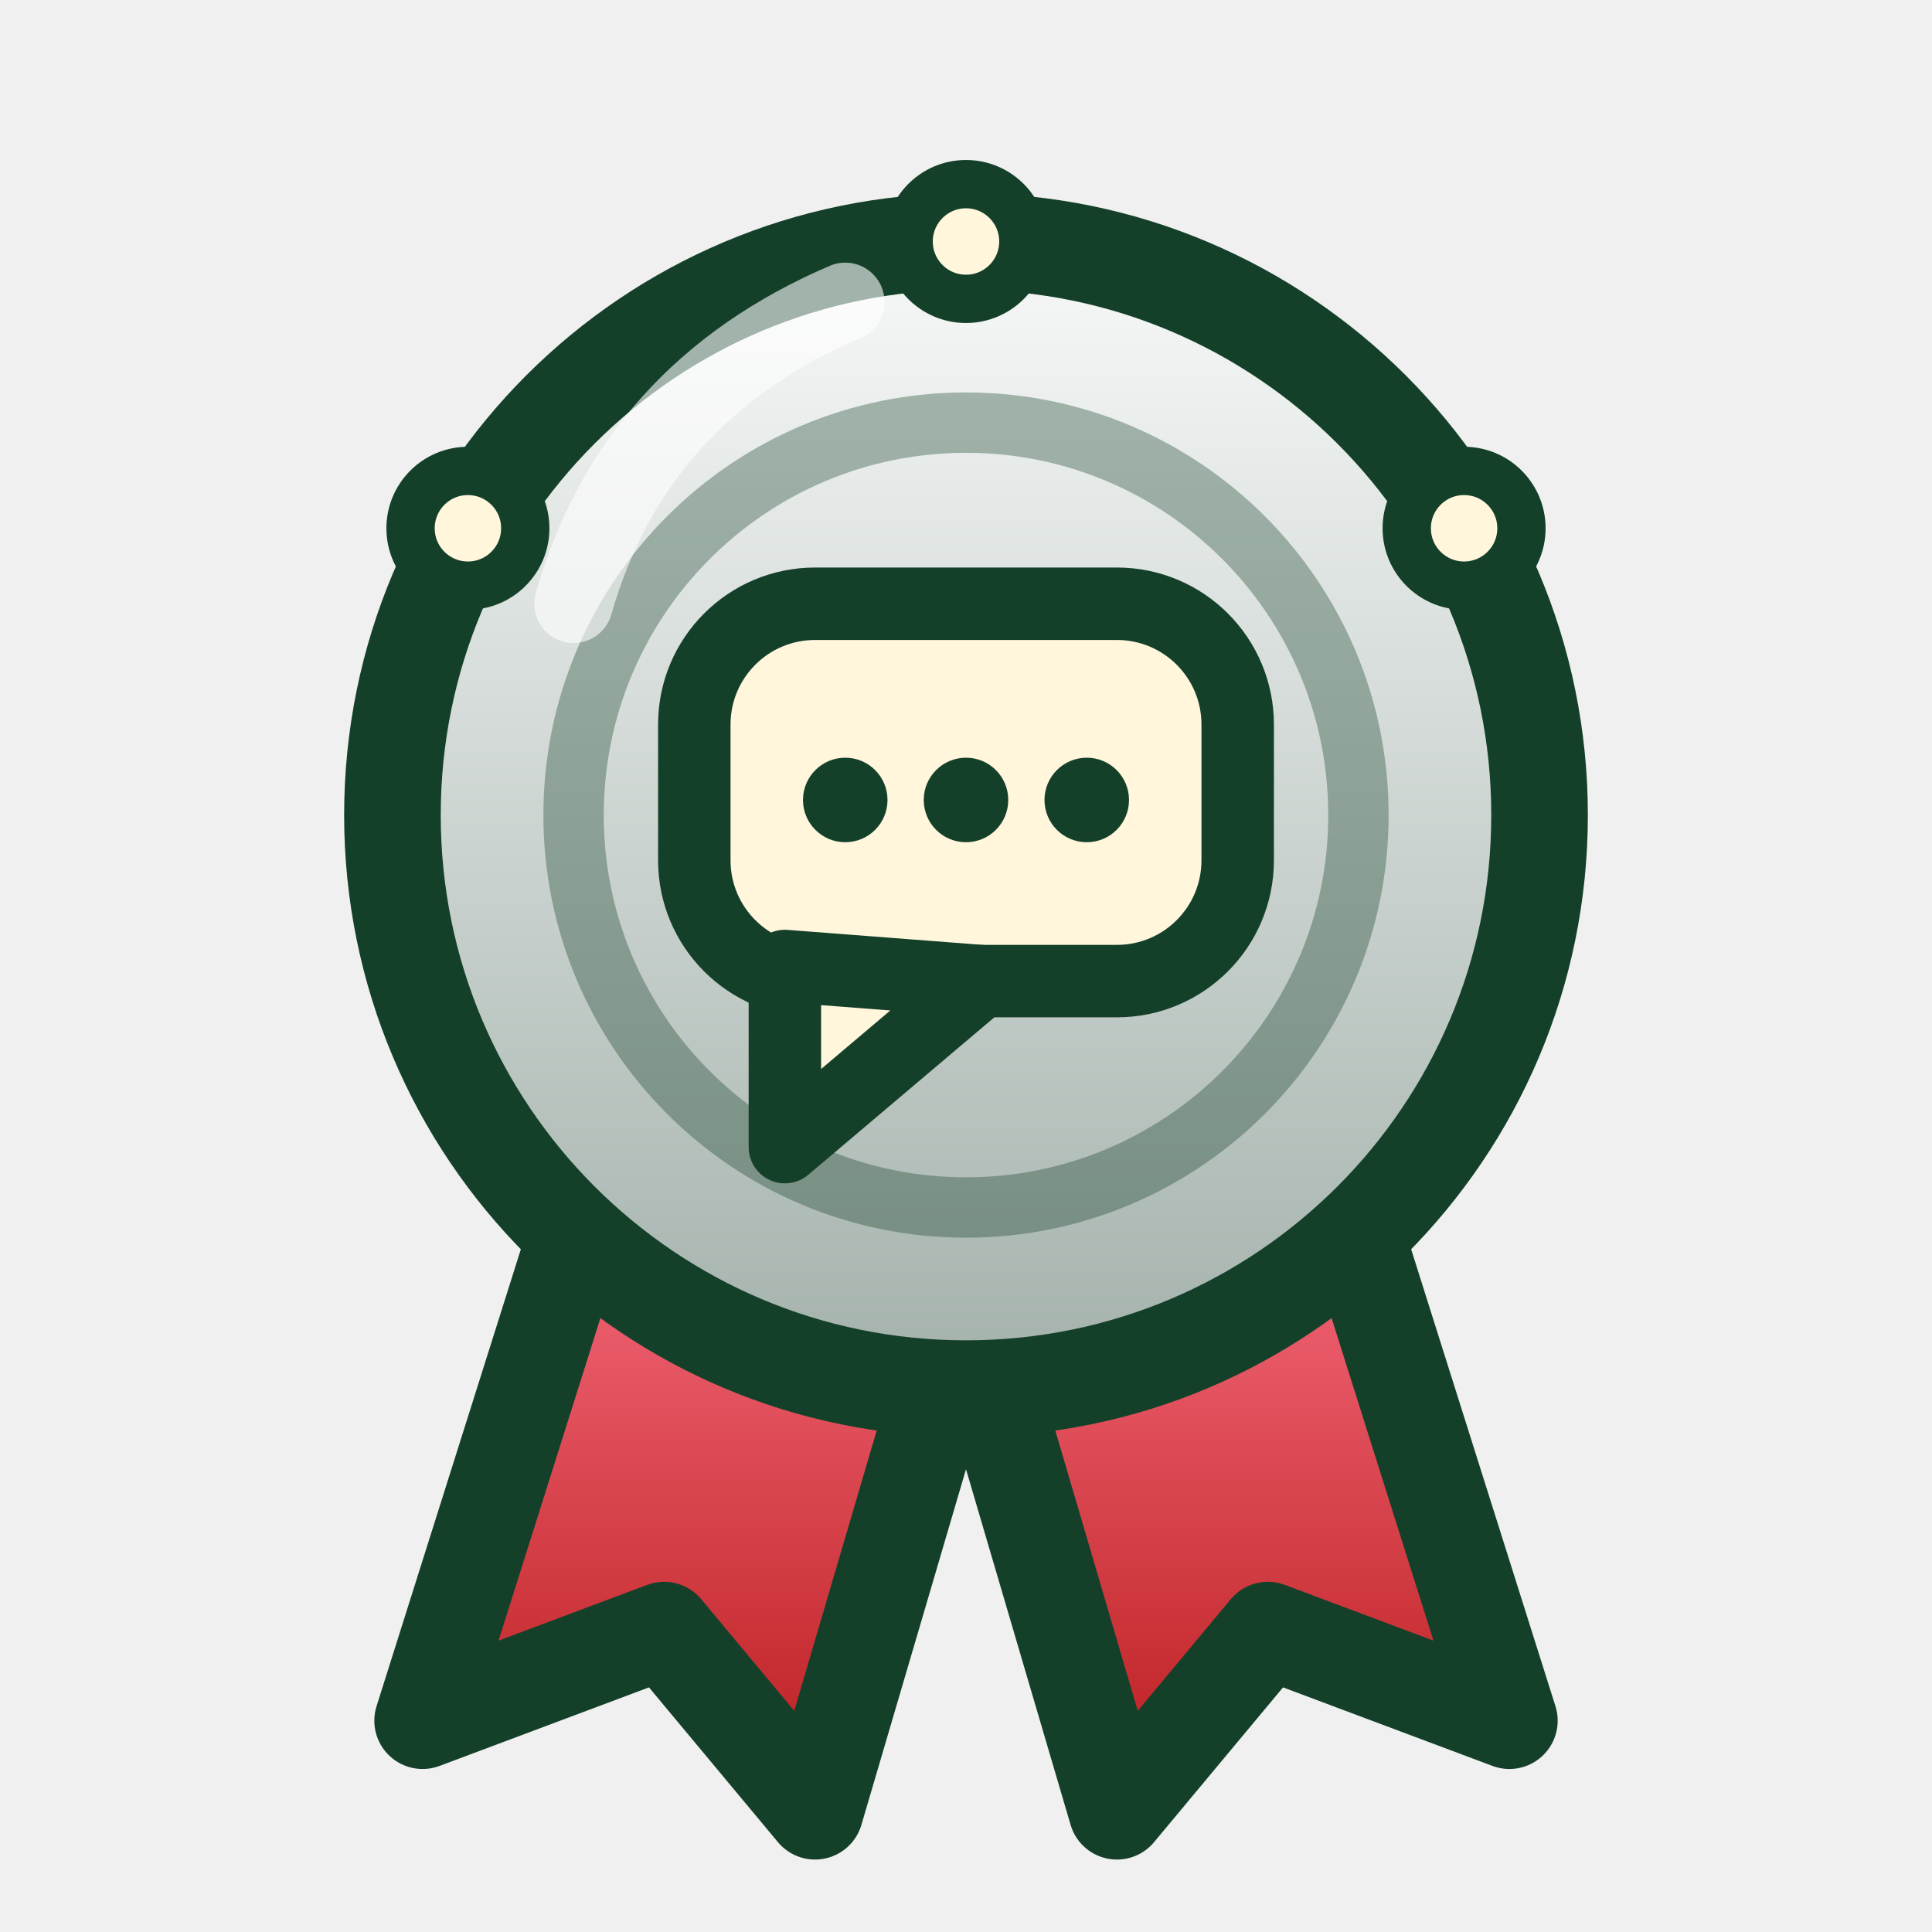
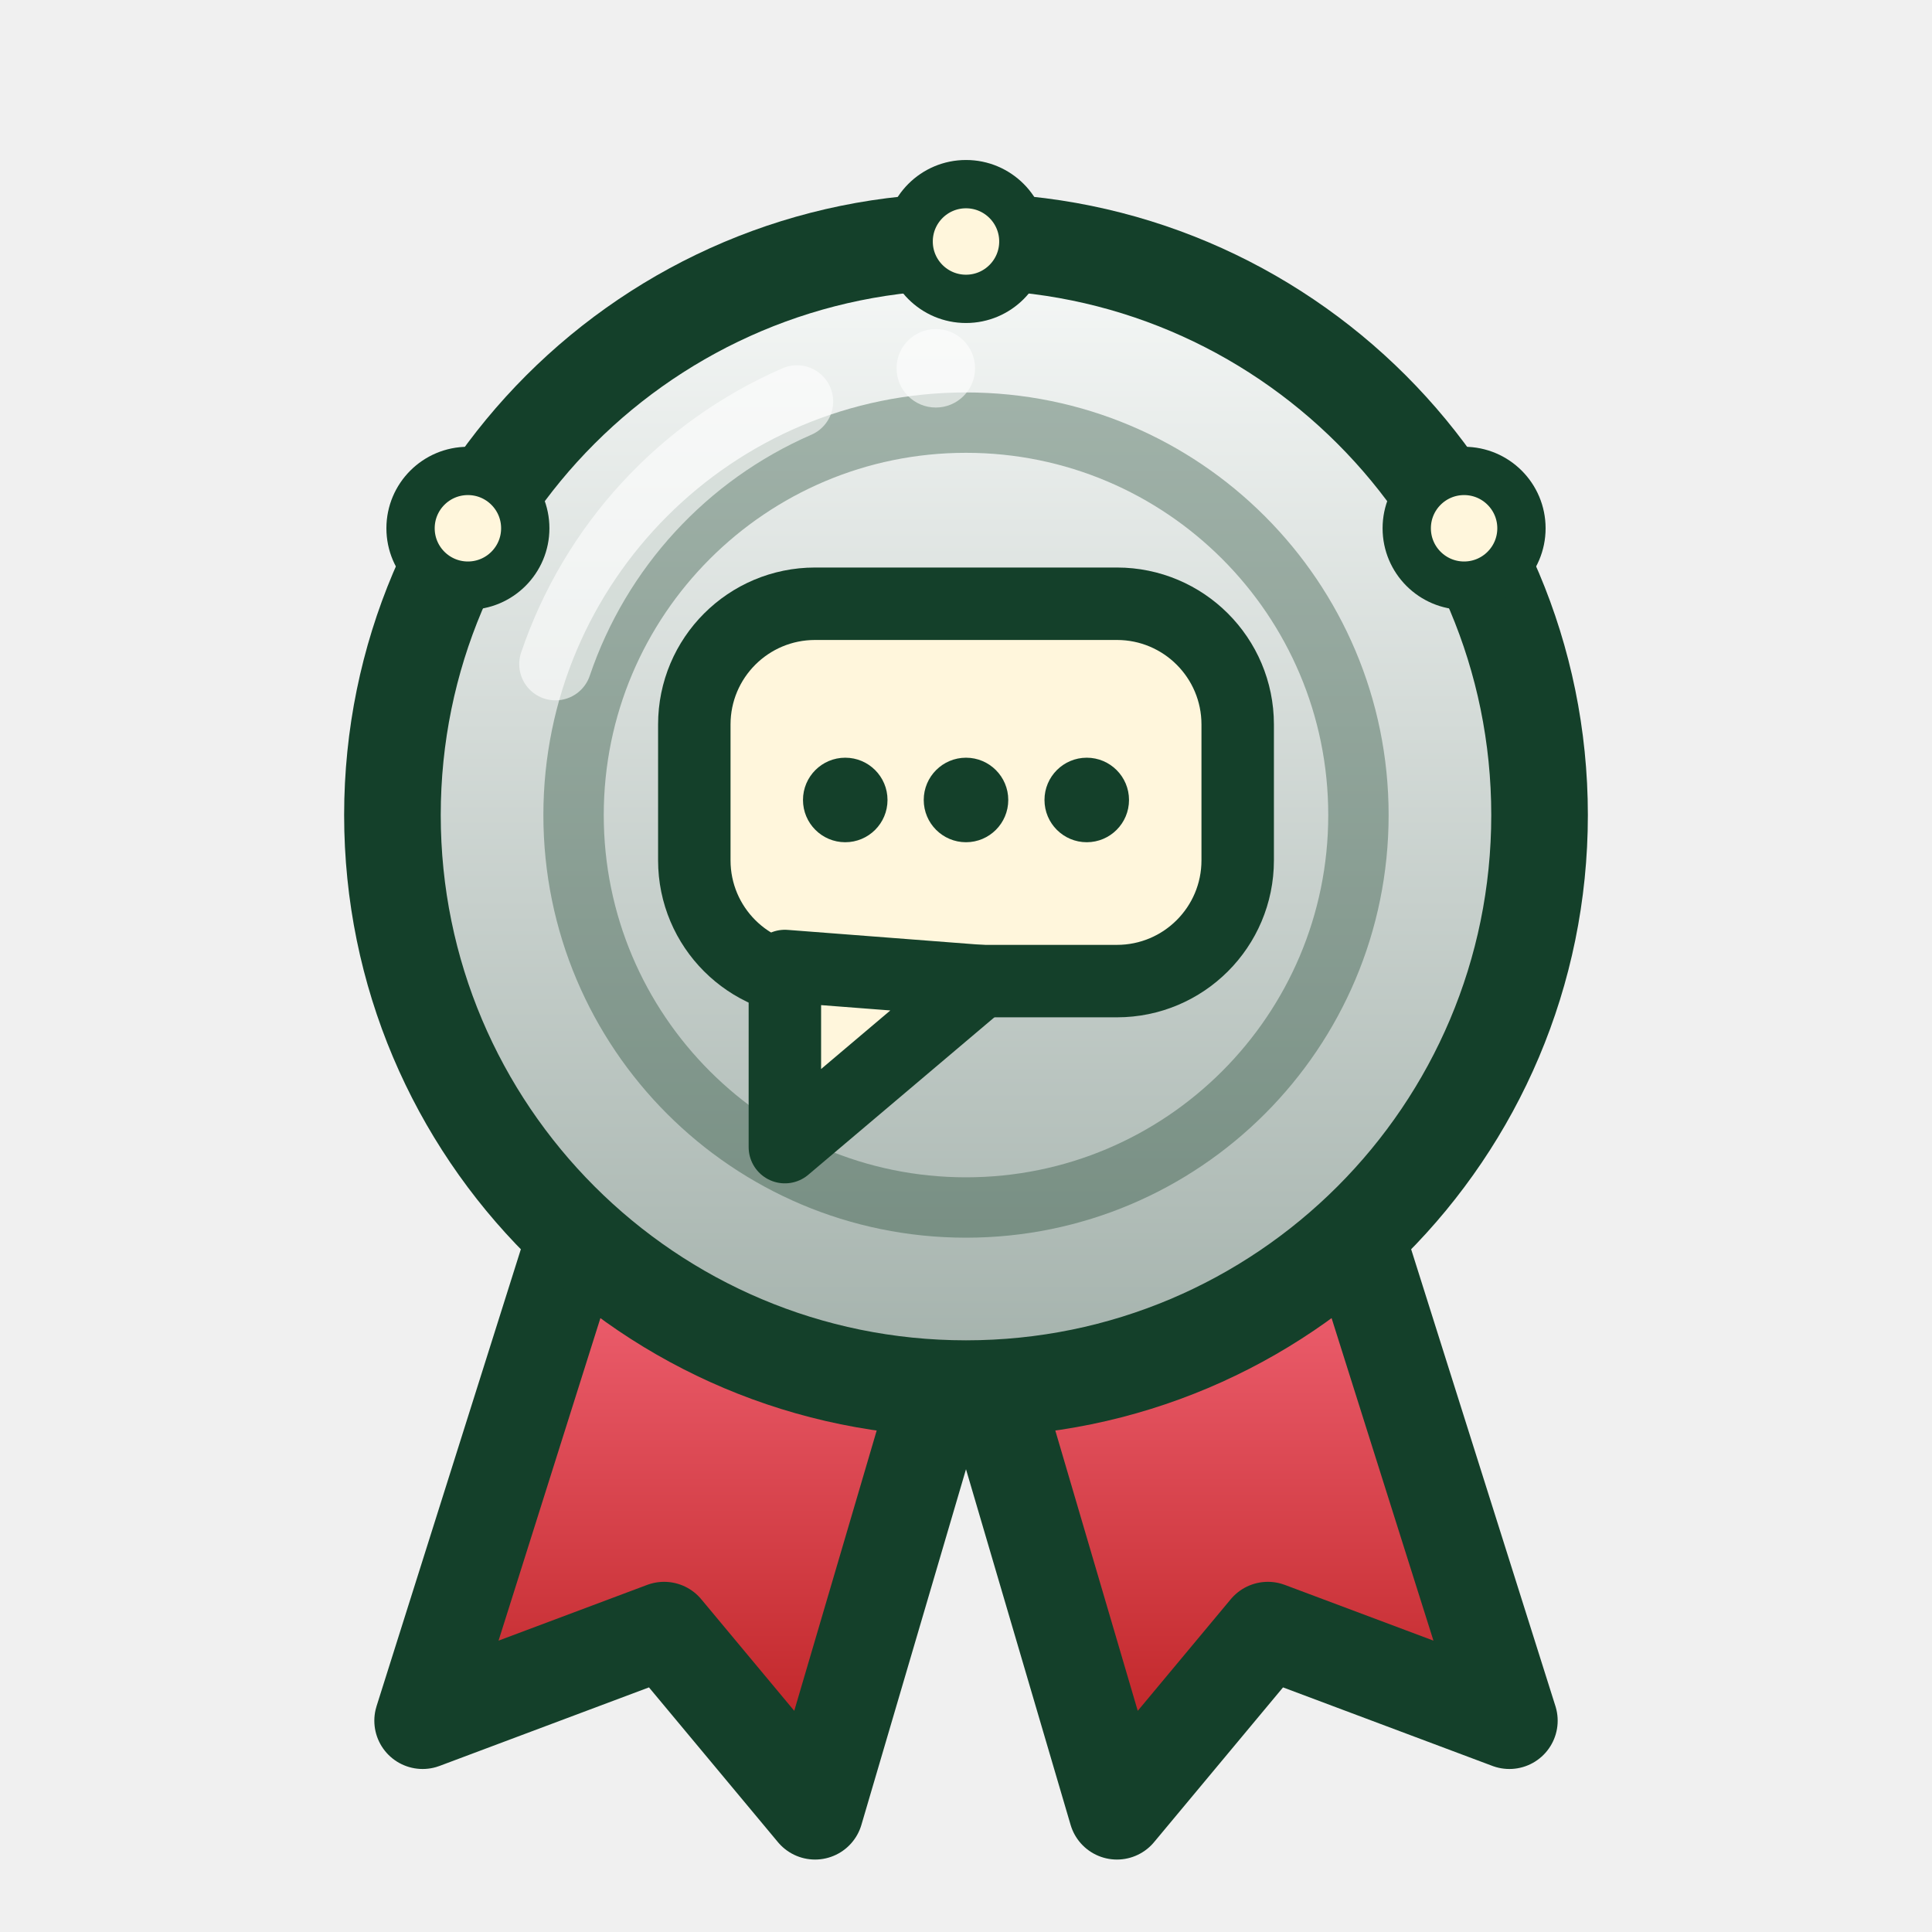
<svg xmlns="http://www.w3.org/2000/svg" viewBox="0 0 64 64" width="64" height="64">
  <defs>
    <linearGradient id="matches_50_r" x1="0" y1="0" x2="0" y2="1">
      <stop offset="0" stop-color="#FB7185" />
      <stop offset="1" stop-color="#B91C1C" />
    </linearGradient>
    <linearGradient id="matches_50_m" x1="0" y1="0" x2="0" y2="1">
      <stop offset="0" stop-color="#F7F9F8" />
      <stop offset="1" stop-color="#A3B1AB" />
    </linearGradient>
  </defs>
  <path d="M20 38 L32 43 L27 60 L22 54 L14 57 Z" fill="url(#matches_50_r)" stroke="#14402a" stroke-width="3.2" stroke-linejoin="round" stroke-linecap="round" />
  <path d="M44 38 L32 43 L37 60 L42 54 L50 57 Z" fill="url(#matches_50_r)" stroke="#14402a" stroke-width="3.2" stroke-linejoin="round" stroke-linecap="round" />
  <circle cx="32" cy="27" r="19" fill="url(#matches_50_m)" stroke="#14402a" stroke-width="3.2" stroke-linejoin="round" stroke-linecap="round" />
  <circle cx="32" cy="27" r="13" fill="none" stroke="#14402a" stroke-opacity="0.35" stroke-width="2" />
  <rect x="23" y="20" width="18" height="12.5" rx="4" fill="#FFF6DC" stroke="#14402a" stroke-width="2.4" stroke-linejoin="round" />
  <path d="M26 32 L26 38 L32.5 32.5 Z" fill="#FFF6DC" stroke="#14402a" stroke-width="2.4" stroke-linejoin="round" />
  <circle cx="28" cy="26.5" r="1.4" fill="#14402a" />
  <circle cx="32" cy="26.5" r="1.4" fill="#14402a" />
  <circle cx="36" cy="26.5" r="1.4" fill="#14402a" />
-   <path d="M19 20 Q21 13 28 10" fill="none" stroke="#FFFFFF" stroke-opacity="0.6" stroke-width="2.6" stroke-linecap="round" />
+   <path d="M18.4 22 A14.6 14.6 0 0 1 26.4 13.3" fill="none" stroke="#FFFFFF" stroke-opacity="0.6" stroke-width="2.4" stroke-linecap="round" />
+   <circle cx="31" cy="12.2" r="1.3" fill="#FFFFFF" fill-opacity="0.6" />
  <circle cx="15.5" cy="17.5" r="1.9" fill="#FFF6DC" stroke="#14402a" stroke-width="1.6" />
  <circle cx="32.0" cy="8.0" r="1.9" fill="#FFF6DC" stroke="#14402a" stroke-width="1.6" />
  <circle cx="48.5" cy="17.5" r="1.9" fill="#FFF6DC" stroke="#14402a" stroke-width="1.6" />
</svg>
